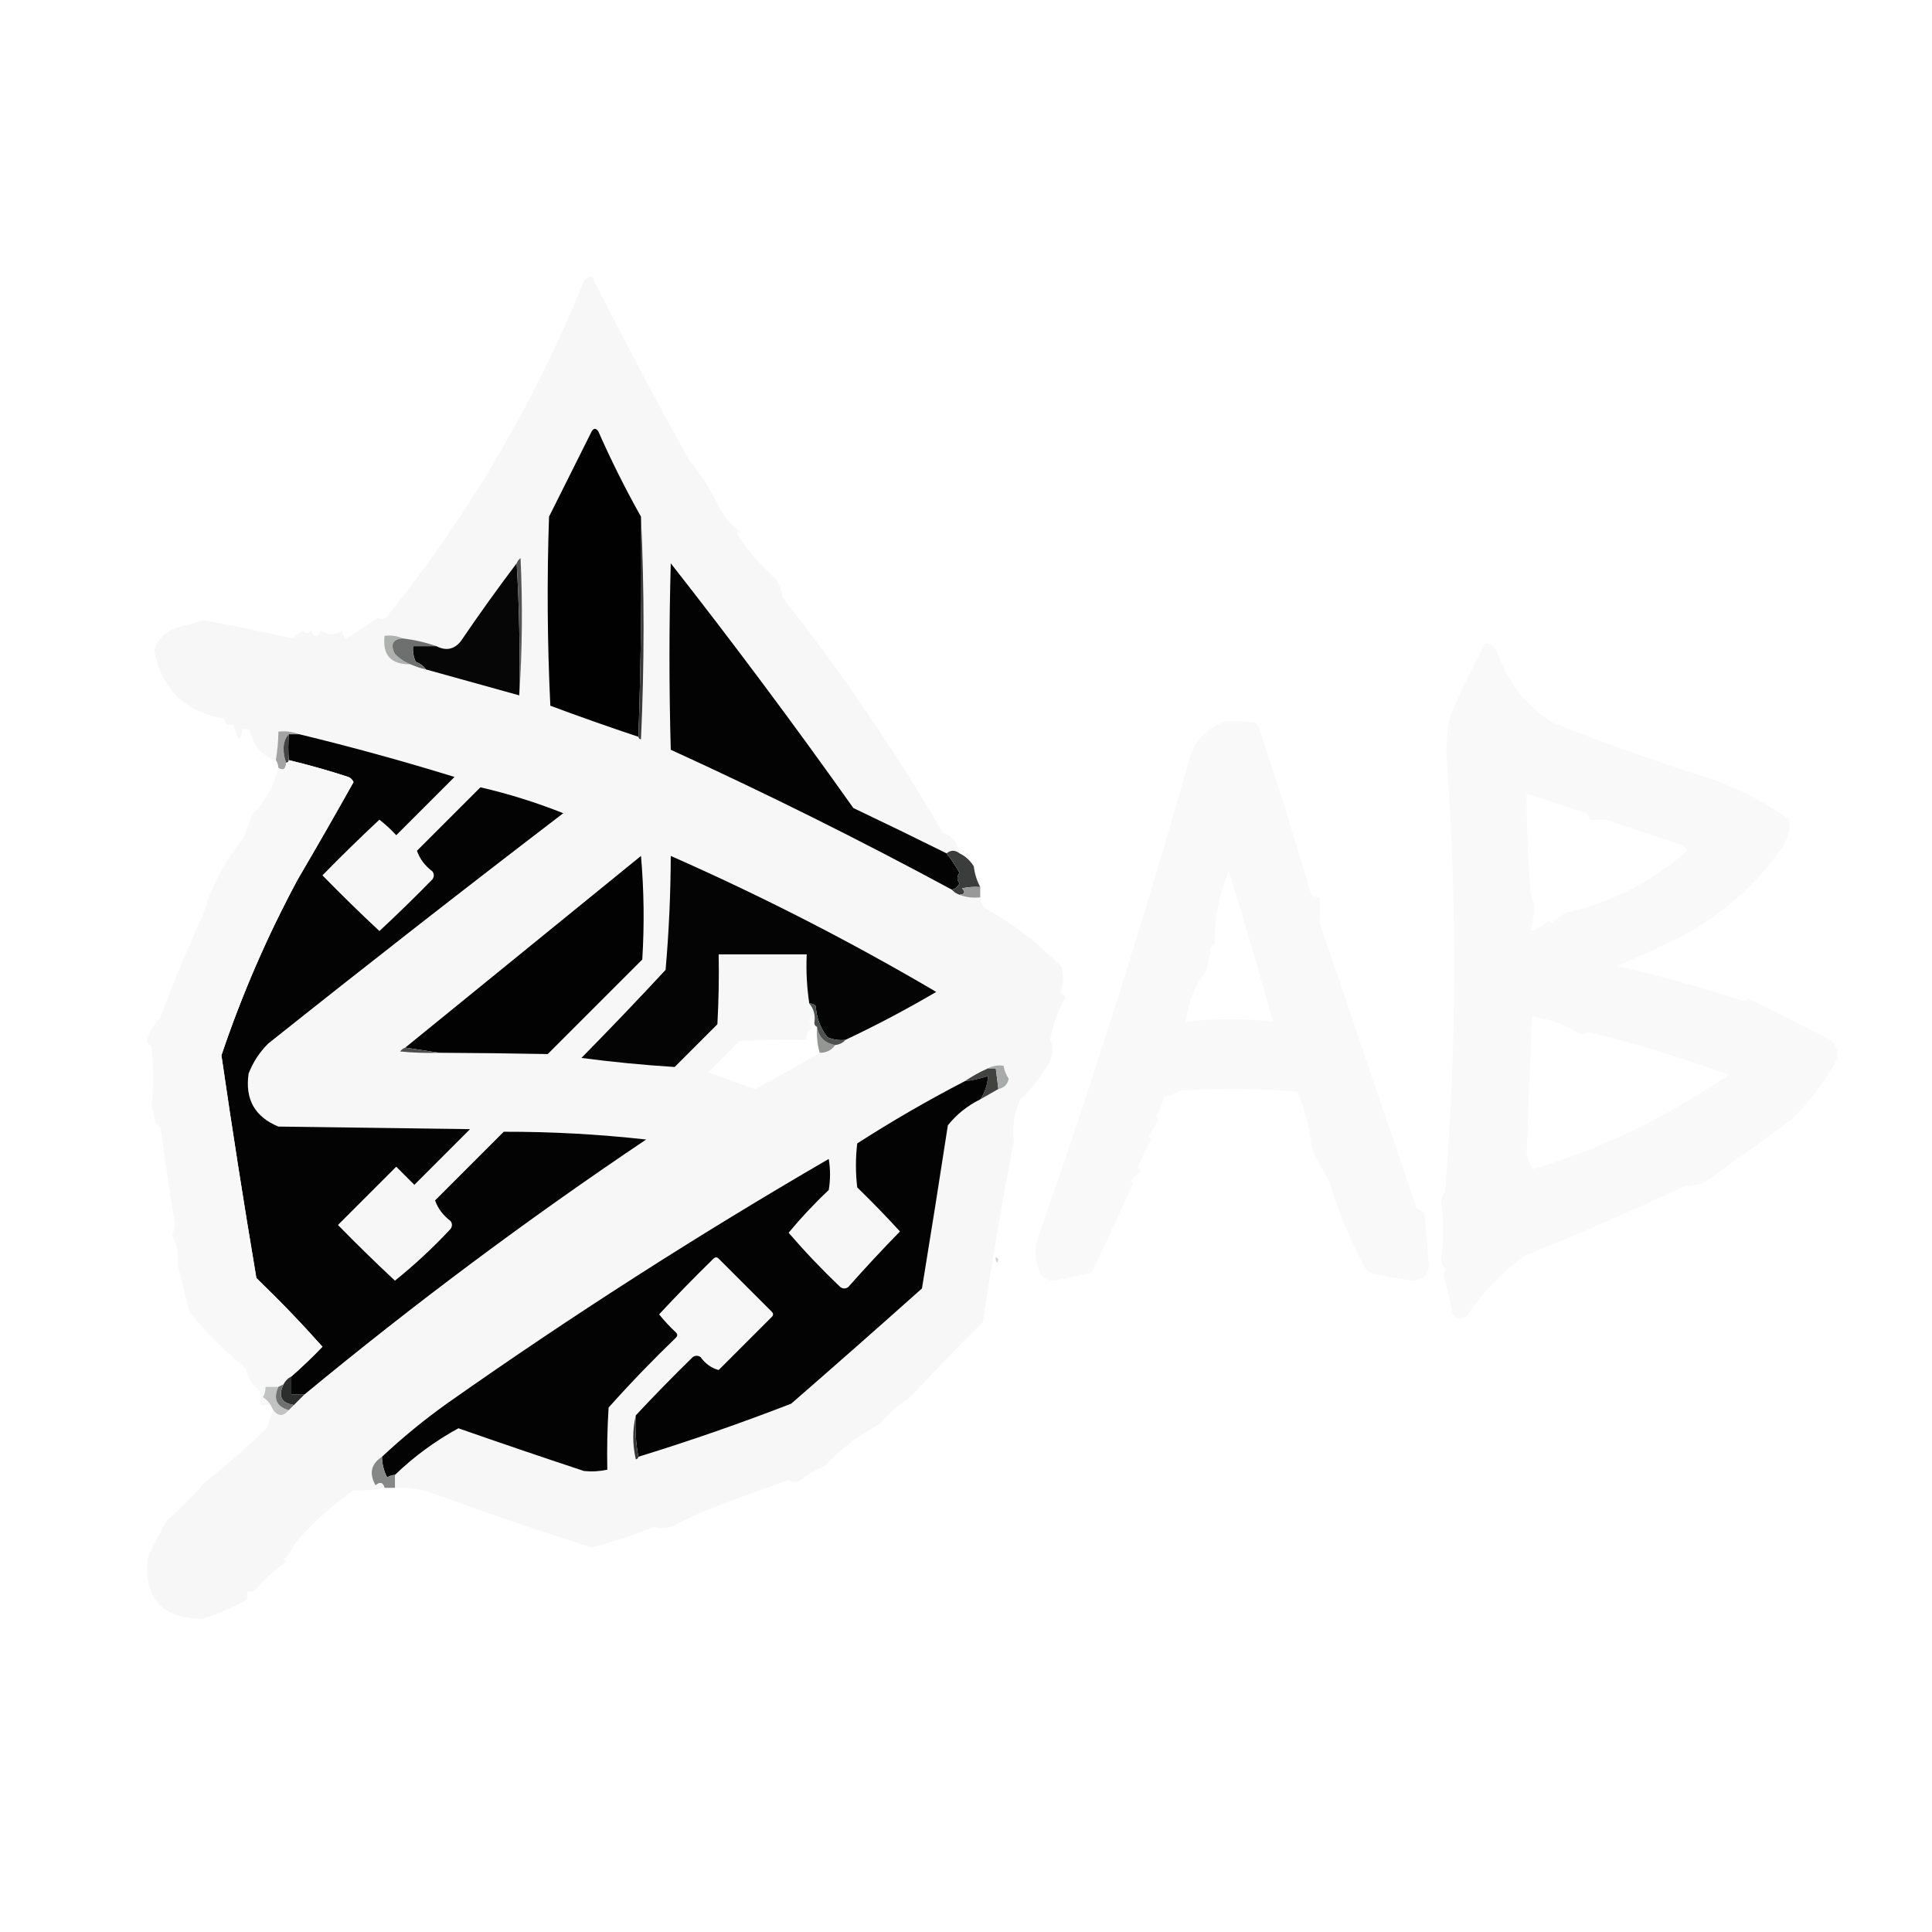
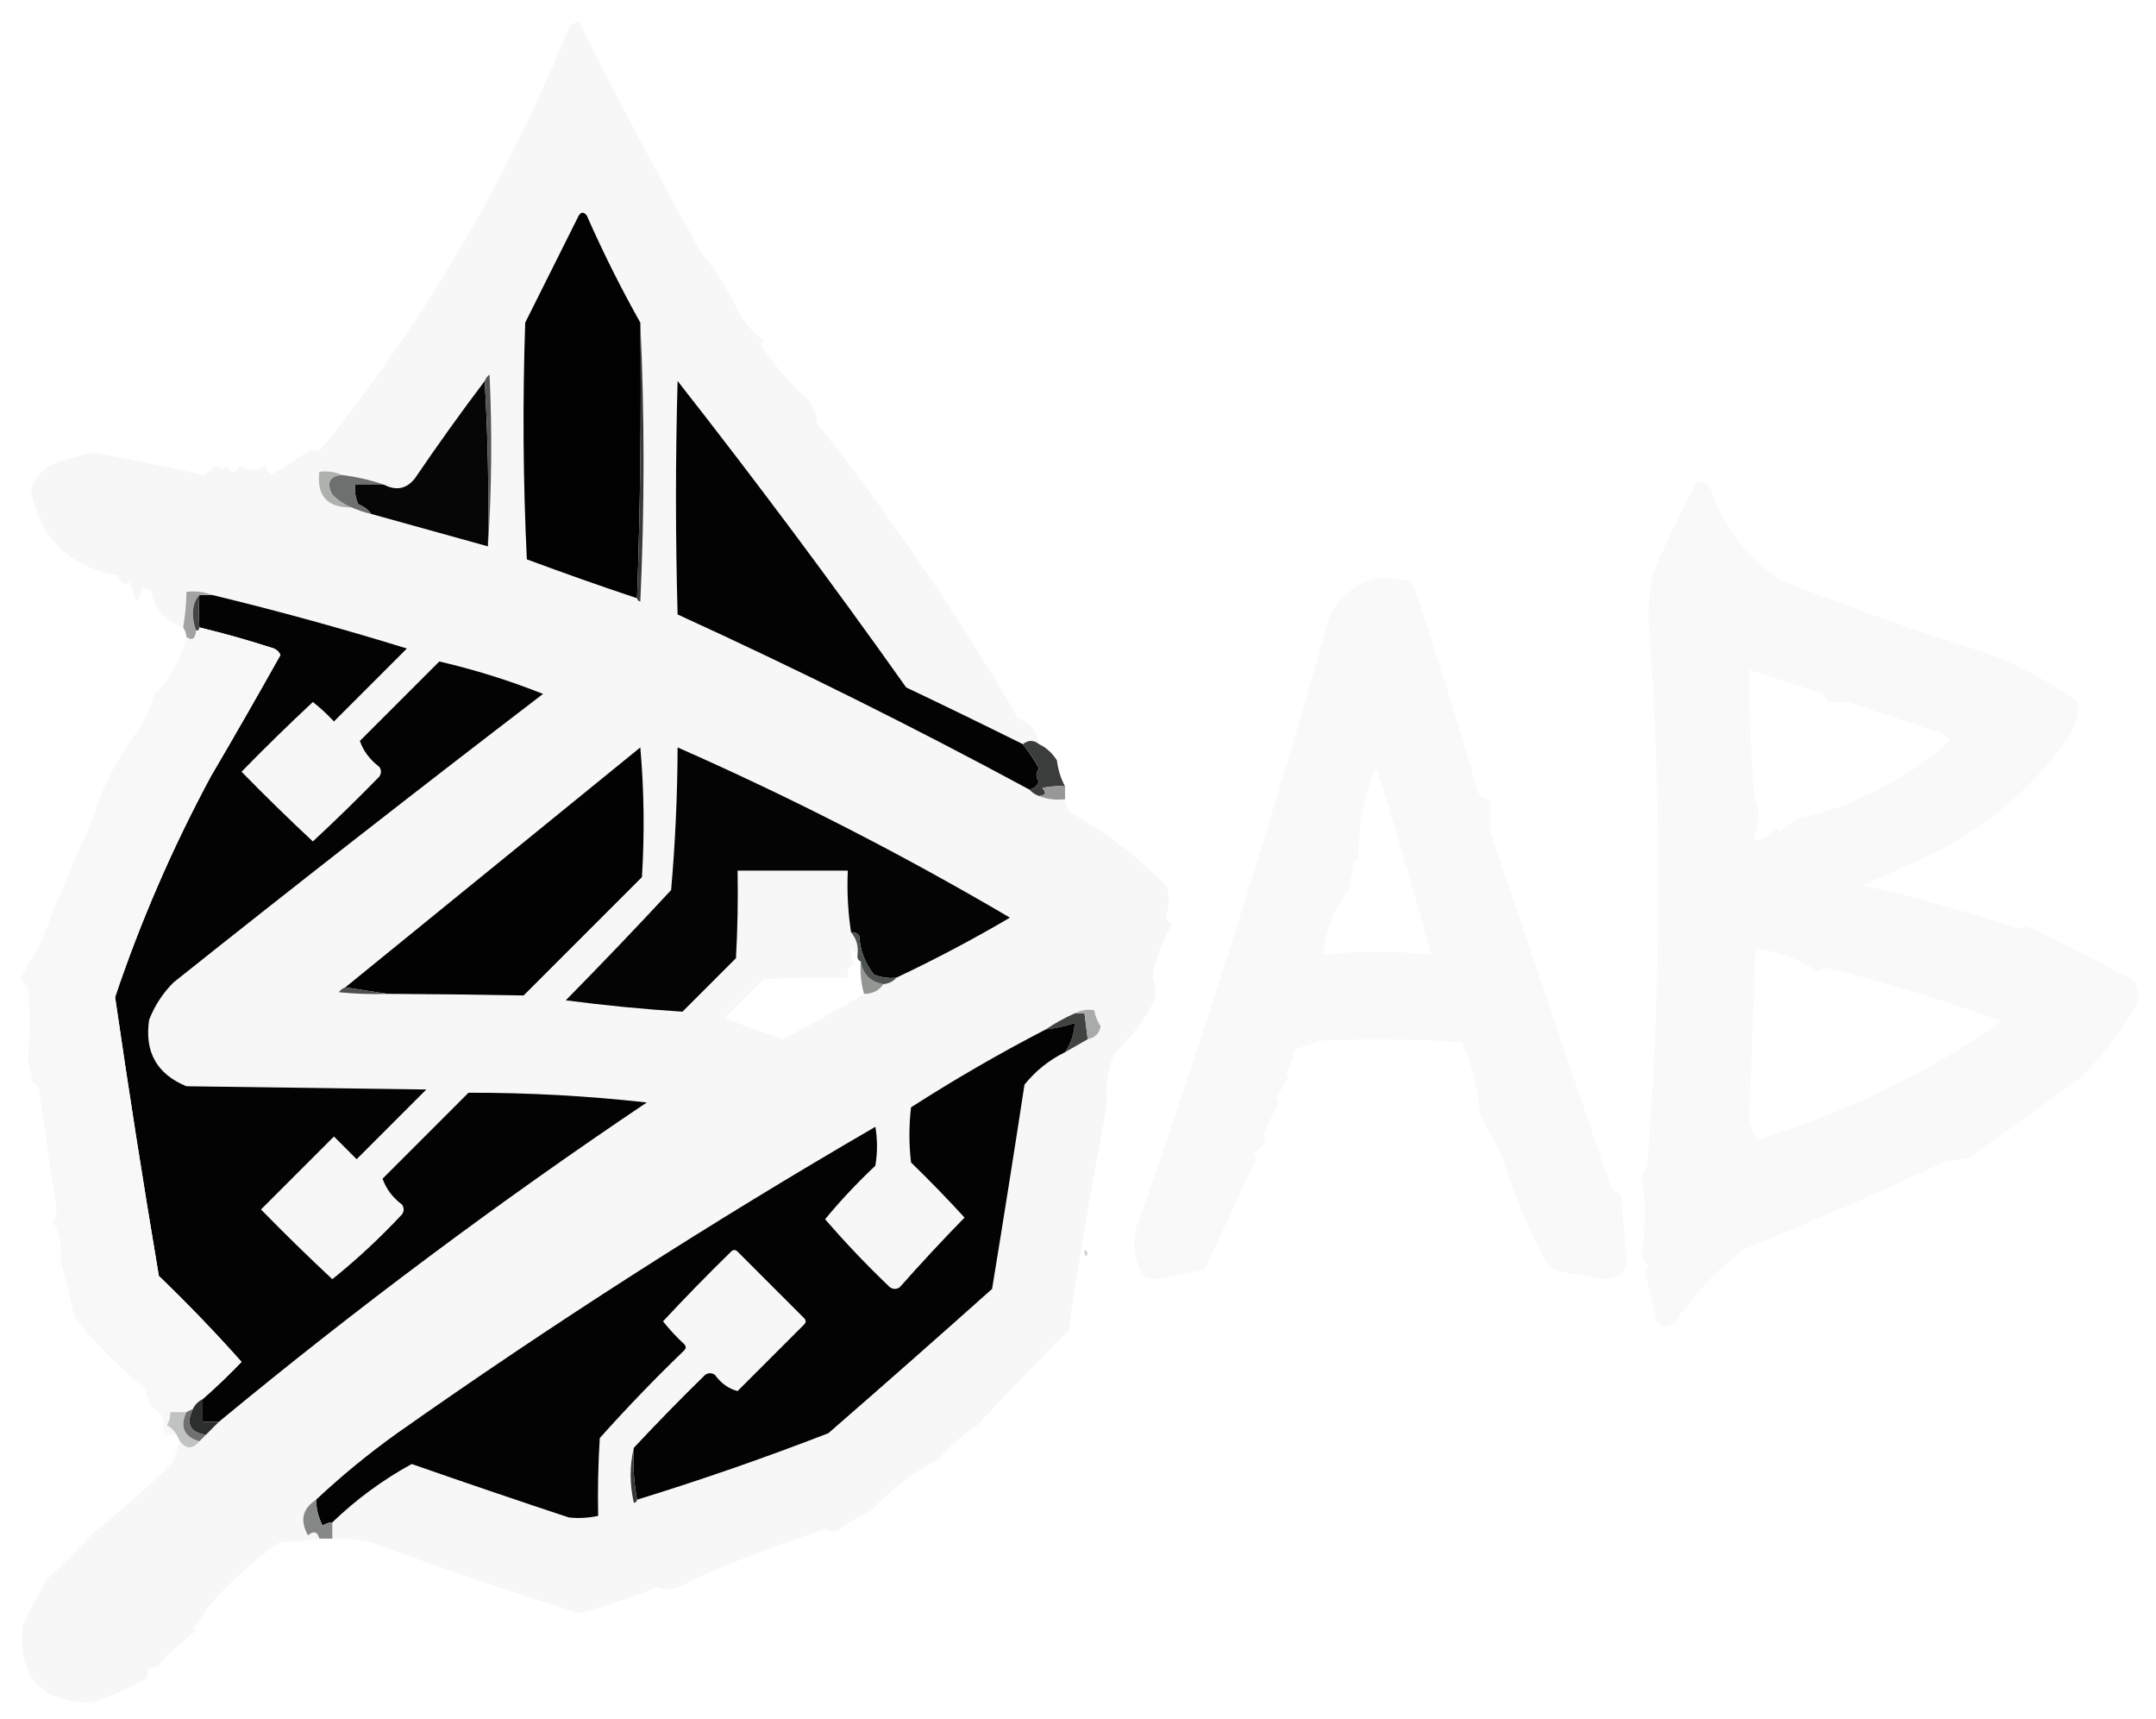
- <svg xmlns="http://www.w3.org/2000/svg" version="1.1" width="746px" height="746px" style="shape-rendering:geometricPrecision; text-rendering:geometricPrecision; image-rendering:optimizeQuality; fill-rule:evenodd; clip-rule:evenodd">
+ <svg xmlns="http://www.w3.org/2000/svg" version="1.1" viewBox="50 100 665 530" style="shape-rendering:geometricPrecision; text-rendering:geometricPrecision; image-rendering:optimizeQuality; fill-rule:evenodd; clip-rule:evenodd">
  <g>
    <path style="opacity:1" fill="#f7f7f7" d="M 370.5,329.5 C 368.833,328.167 367.167,328.167 365.5,329.5C 353.573,323.576 341.573,317.743 329.5,312C 306.77,279.935 283.27,248.435 259,217.5C 258.333,241.5 258.333,265.5 259,289.5C 295.729,306.281 331.896,324.281 367.5,343.5C 368.29,344.401 369.29,345.068 370.5,345.5C 372.948,346.473 375.615,346.806 378.5,346.5C 378.709,347.922 379.209,349.255 380,350.5C 390.663,356.292 400.663,363.959 410,373.5C 410.784,376.76 410.617,379.927 409.5,383C 410.167,383.667 410.833,384.333 411.5,385C 408.485,390.293 406.485,395.793 405.5,401.5C 406.821,404.563 406.654,407.563 405,410.5C 402.065,415.765 398.399,420.432 394,424.5C 391.617,429.685 390.784,435.019 391.5,440.5C 386.993,463.976 382.993,487.309 379.5,510.5C 369.941,519.953 360.608,529.619 351.5,539.5C 347.354,542.099 343.354,545.599 339.5,550C 331.698,554.116 324.698,559.449 318.5,566C 314.899,567.611 311.565,569.611 308.5,572C 307.101,572.595 305.768,572.428 304.5,571.5C 294.645,574.883 284.645,578.55 274.5,582.5C 269.755,584.371 265.088,586.538 260.5,589C 257.813,590.195 255.146,590.362 252.5,589.5C 244.694,592.736 236.694,595.402 228.5,597.5C 207.01,590.728 186.01,583.561 165.5,576C 161.249,574.805 156.915,574.305 152.5,574.5C 152.5,572.833 152.5,571.167 152.5,569.5C 159.865,562.402 168.032,556.402 177,551.5C 193.092,557.125 209.259,562.625 225.5,568C 228.507,568.301 231.507,568.135 234.5,567.5C 234.334,559.493 234.5,551.493 235,543.5C 243.303,534.196 251.969,525.196 261,516.5C 261.667,515.833 261.667,515.167 261,514.5C 258.65,512.317 256.483,509.984 254.5,507.5C 261.319,500.181 268.319,493.014 275.5,486C 276.167,485.333 276.833,485.333 277.5,486C 284.333,492.833 291.167,499.667 298,506.5C 298.667,507.167 298.667,507.833 298,508.5C 291.167,515.333 284.333,522.167 277.5,529C 274.735,528.28 272.401,526.613 270.5,524C 269.5,523.333 268.5,523.333 267.5,524C 259.937,531.395 252.603,538.895 245.5,546.5C 244.184,552.013 244.184,557.68 245.5,563.5C 246.107,563.376 246.44,563.043 246.5,562.5C 266.417,556.361 286.084,549.528 305.5,542C 322.427,527.284 339.261,512.451 356,497.5C 359.439,476.533 362.772,455.533 366,434.5C 369.415,430.254 373.582,426.921 378.5,424.5C 380.833,423.167 383.167,421.833 385.5,420.5C 387.75,420.049 389.084,418.715 389.5,416.5C 388.453,414.944 387.786,413.277 387.5,411.5C 385.265,411.205 383.265,411.539 381.5,412.5C 378.304,413.929 375.304,415.595 372.5,417.5C 358.313,424.846 344.48,432.846 331,441.5C 330.333,447.167 330.333,452.833 331,458.5C 336.682,464.015 342.182,469.681 347.5,475.5C 340.622,482.542 333.955,489.709 327.5,497C 326.5,497.667 325.5,497.667 324.5,497C 317.456,490.291 310.789,483.291 304.5,476C 309.288,470.21 314.454,464.71 320,459.5C 320.667,455.5 320.667,451.5 320,447.5C 269.391,476.879 220.225,508.379 172.5,542C 163.711,548.29 155.378,555.123 147.5,562.5C 143.256,565.267 142.422,568.934 145,573.5C 146.756,572.015 147.923,572.348 148.5,574.5C 144.476,575.317 140.476,575.651 136.5,575.5C 127.922,581.408 120.255,588.408 113.5,596.5C 112.802,598.667 111.469,600.5 109.5,602C 109.833,602.333 110.167,602.667 110.5,603C 106.071,606.183 102.071,609.85 98.5,614C 97.552,614.483 96.552,614.649 95.5,614.5C 95.5,615.5 95.5,616.5 95.5,617.5C 90.162,620.497 84.495,622.997 78.5,625C 62.714,625.209 55.547,617.376 57,601.5C 59.264,596.249 61.931,591.249 65,586.5C 69.473,582.695 73.973,578.195 78.5,573C 86.963,566.206 95.13,559.039 103,551.5C 103.847,549.146 104.68,546.812 105.5,544.5C 107.436,546.978 109.436,546.978 111.5,544.5C 112.167,543.833 112.833,543.167 113.5,542.5C 114.833,541.167 116.167,539.833 117.5,538.5C 159.863,503.484 203.863,470.651 249.5,440C 231.212,437.961 212.879,436.961 194.5,437C 185.667,445.833 176.833,454.667 168,463.5C 169.065,466.606 171.065,469.273 174,471.5C 174.667,472.5 174.667,473.5 174,474.5C 167.285,481.717 160.118,488.384 152.5,494.5C 145.014,487.515 137.681,480.348 130.5,473C 138,465.5 145.5,458 153,450.5C 155.333,452.833 157.667,455.167 160,457.5C 167.167,450.333 174.333,443.167 181.5,436C 156.833,435.667 132.167,435.333 107.5,435C 98.37,431.247 94.536,424.414 96,414.5C 97.713,410.127 100.213,406.293 103.5,403C 141.214,372.952 179.214,343.285 217.5,314C 207,309.832 196.333,306.498 185.5,304C 177.333,312.167 169.167,320.333 161,328.5C 162.065,331.606 164.065,334.273 167,336.5C 167.667,337.5 167.667,338.5 167,339.5C 160.319,346.348 153.486,353.015 146.5,359.5C 139.014,352.515 131.681,345.348 124.5,338C 131.734,330.597 139.068,323.431 146.5,316.5C 148.817,318.316 150.984,320.316 153,322.5C 160.5,315 168,307.5 175.5,300C 155.634,293.868 135.634,288.368 115.5,283.5C 113.052,282.527 110.385,282.194 107.5,282.5C 107.448,286.198 107.114,289.865 106.5,293.5C 100.991,291.701 97.658,287.868 96.5,282C 95.552,281.517 94.552,281.351 93.5,281.5C 93.688,283.103 93.188,284.437 92,285.5C 91.333,283.5 90.667,281.5 90,279.5C 88.174,280.571 87.008,279.904 86.5,277.5C 71.343,274.843 62.343,266.009 59.5,251C 61.19,246.316 64.523,243.316 69.5,242C 72.529,241.268 75.529,240.435 78.5,239.5C 90.083,241.606 101.583,243.939 113,246.5C 114.217,245.614 115.551,244.614 117,243.5C 118,244.833 119,244.833 120,243.5C 121.333,246.167 122.667,246.167 124,243.5C 126.868,245.425 129.535,245.425 132,243.5C 132.249,244.624 132.749,245.624 133.5,246.5C 137.847,243.961 142.014,241.294 146,238.5C 147.073,239.28 148.24,239.113 149.5,238C 181.072,198.718 206.405,155.552 225.5,108.5C 226.328,107.585 227.328,106.919 228.5,106.5C 240.459,130.417 252.959,154.084 266,177.5C 270.709,183.221 274.709,189.554 278,196.5C 279.932,199.884 282.432,202.718 285.5,205C 285.167,205.333 284.833,205.667 284.5,206C 288.692,212.566 293.692,218.399 299.5,223.5C 301.141,225.769 301.975,228.102 302,230.5C 325.069,259.777 345.736,290.11 364,321.5C 367.868,322.86 370.034,325.527 370.5,329.5 Z M 314.5,394.5 C 314.328,395.492 314.662,396.158 315.5,396.5C 315.253,399.939 315.586,403.272 316.5,406.5C 308.385,411.395 300.052,416.061 291.5,420.5C 285.423,418.42 279.423,416.253 273.5,414C 277.5,410 281.5,406 285.5,402C 294.16,401.5 302.827,401.334 311.5,401.5C 311.227,399.549 311.893,398.049 313.5,397C 312.446,395.612 312.28,394.112 313,392.5C 313.278,393.416 313.778,394.082 314.5,394.5 Z" />
  </g>
  <g>
    <path style="opacity:1" fill="#010101" d="M 247.5,199.5 C 247.831,228.005 247.498,256.338 246.5,284.5C 235.126,280.708 223.793,276.708 212.5,272.5C 211.334,248.174 211.167,223.84 212,199.5C 217.484,188.531 222.984,177.531 228.5,166.5C 229.274,165.289 230.107,165.289 231,166.5C 235.999,177.832 241.499,188.832 247.5,199.5 Z" />
  </g>
  <g>
    <path style="opacity:1" fill="#060606" d="M 199.5,217.5 C 200.497,234.325 200.83,251.325 200.5,268.5C 188.496,265.164 176.496,261.831 164.5,258.5C 163.517,257.15 162.184,256.15 160.5,255.5C 159.652,253.591 159.318,251.591 159.5,249.5C 162.5,249.5 165.5,249.5 168.5,249.5C 172.261,251.434 175.427,250.767 178,247.5C 184.931,237.294 192.098,227.294 199.5,217.5 Z" />
  </g>
  <g>
    <path style="opacity:1" fill="#030303" d="M 365.5,329.5 C 367.352,331.857 369.019,334.357 370.5,337C 369.427,338.416 369.427,339.75 370.5,341C 369.922,342.417 368.922,343.25 367.5,343.5C 331.896,324.281 295.729,306.281 259,289.5C 258.333,265.5 258.333,241.5 259,217.5C 283.27,248.435 306.77,279.935 329.5,312C 341.573,317.743 353.573,323.576 365.5,329.5 Z" />
  </g>
  <g>
    <path style="opacity:1" fill="#3a3a3a" d="M 247.5,199.5 C 248.83,228.003 248.83,256.669 247.5,285.5C 246.893,285.376 246.56,285.043 246.5,284.5C 247.498,256.338 247.831,228.005 247.5,199.5 Z" />
  </g>
  <g>
    <path style="opacity:1" fill="#545555" d="M 200.5,268.5 C 200.83,251.325 200.497,234.325 199.5,217.5C 199.783,216.711 200.283,216.044 201,215.5C 201.829,233.338 201.662,251.005 200.5,268.5 Z" />
  </g>
  <g>
    <path style="opacity:1" fill="#afb1af" d="M 155.5,246.5 C 151.605,246.857 150.605,248.857 152.5,252.5C 154.29,254.316 156.29,255.649 158.5,256.5C 150.941,256.61 147.608,252.943 148.5,245.5C 151.059,245.198 153.393,245.532 155.5,246.5 Z" />
  </g>
  <g>
    <path style="opacity:1" fill="#f9f9f9" d="M 573.5,248.5 C 575.592,248.561 577.092,249.561 578,251.5C 581.943,263.235 589.109,272.401 599.5,279C 620.219,287.233 640.885,294.566 661.5,301C 672.084,304.852 681.917,310.019 691,316.5C 691.245,320.443 690.245,324.11 688,327.5C 677.604,342.123 664.438,353.623 648.5,362C 640.584,365.86 632.584,369.527 624.5,373C 640.885,376.78 657.052,381.28 673,386.5C 673.772,386.355 674.439,386.022 675,385.5C 685.894,390.803 696.727,396.303 707.5,402C 709.991,404.968 710.157,408.135 708,411.5C 703.465,419.226 697.965,426.226 691.5,432.5C 679.768,441.097 668.434,449.263 657.5,457C 655.167,457.333 652.833,457.667 650.5,458C 630.067,467.55 609.4,476.55 588.5,485C 579.828,491.306 572.495,498.973 566.5,508C 564.291,509.691 562.458,509.524 561,507.5C 559.845,502.175 558.679,497.175 557.5,492.5C 557.608,491.558 557.941,490.725 558.5,490C 557.106,489.044 556.439,487.711 556.5,486C 557.6,478.478 557.6,471.145 556.5,464C 556.509,462.596 557.009,461.43 558,460.5C 562.491,404.199 562.658,347.699 558.5,291C 558.463,286.099 558.963,281.266 560,276.5C 564.031,266.886 568.531,257.553 573.5,248.5 Z M 589.5,306.5 C 597.141,308.983 604.808,311.483 612.5,314C 613.126,314.75 613.626,315.584 614,316.5C 616.012,316.525 618.012,316.525 620,316.5C 629.191,319.564 638.691,322.73 648.5,326C 649.91,326.368 650.91,327.201 651.5,328.5C 637.729,340.551 622.062,348.551 604.5,352.5C 602.527,353.64 600.693,354.973 599,356.5C 598.667,356.167 598.333,355.833 598,355.5C 596.031,357.387 593.698,358.72 591,359.5C 591.809,356.172 592.309,352.838 592.5,349.5C 591.846,347.885 591.346,346.218 591,344.5C 589.986,331.852 589.486,319.185 589.5,306.5 Z M 591.5,392.5 C 598.367,393.464 604.7,395.797 610.5,399.5C 611.446,399.013 612.446,398.68 613.5,398.5C 631.823,403.079 649.823,408.579 667.5,415C 643.876,431.234 618.71,443.401 592,451.5C 590.868,449.661 590.035,447.661 589.5,445.5C 590.161,427.908 590.827,410.242 591.5,392.5 Z" />
  </g>
  <g>
    <path style="opacity:1" fill="#6d706e" d="M 155.5,246.5 C 160.052,247.057 164.385,248.057 168.5,249.5C 165.5,249.5 162.5,249.5 159.5,249.5C 159.318,251.591 159.652,253.591 160.5,255.5C 162.184,256.15 163.517,257.15 164.5,258.5C 162.421,258.029 160.421,257.363 158.5,256.5C 156.29,255.649 154.29,254.316 152.5,252.5C 150.605,248.857 151.605,246.857 155.5,246.5 Z" />
  </g>
  <g>
    <path style="opacity:1" fill="#f9f9f9" d="M 473.5,278.5 C 477.182,278.335 480.848,278.501 484.5,279C 485,279.5 485.5,280 486,280.5C 493.059,301.679 499.726,323.012 506,344.5C 506.71,345.973 507.876,346.64 509.5,346.5C 509.781,349.817 509.781,352.983 509.5,356C 521.914,392.804 534.414,429.637 547,466.5C 548,467.167 549,467.833 550,468.5C 550.472,474.336 550.972,480.169 551.5,486C 552.505,491.553 550.338,494.386 545,494.5C 540.157,493.748 535.324,492.915 530.5,492C 528.697,491.363 527.364,490.197 526.5,488.5C 520.944,478.016 516.444,467.016 513,455.5C 510.575,451.651 508.408,447.651 506.5,443.5C 505.799,435.894 503.965,428.56 501,421.5C 486.241,420.343 471.408,420.177 456.5,421C 454.299,422.043 451.966,422.877 449.5,423.5C 448.877,426.167 447.877,428.667 446.5,431C 446.833,431.333 447.167,431.667 447.5,432C 446.292,434.25 444.959,436.417 443.5,438.5C 443.709,439.086 444.043,439.586 444.5,440C 442.61,443.39 440.943,446.89 439.5,450.5C 439.709,451.086 440.043,451.586 440.5,452C 439.167,453.333 437.833,454.667 436.5,456C 436.833,456.333 437.167,456.667 437.5,457C 432.29,468.586 426.956,480.086 421.5,491.5C 417.04,492.33 412.374,493.33 407.5,494.5C 405.307,494.674 403.473,494.007 402,492.5C 399.092,486.627 399.092,480.627 402,474.5C 423.18,413.787 442.514,352.454 460,290.5C 462.812,284.524 467.312,280.524 473.5,278.5 Z M 474.5,336.5 C 480.458,355.65 486.125,374.984 491.5,394.5C 480.291,393.219 469.124,393.219 458,394.5C 458.696,387.084 461.363,380.417 466,374.5C 466.236,372.236 466.736,370.069 467.5,368C 466.742,366.636 467.242,365.469 469,364.5C 468.827,354.865 470.66,345.532 474.5,336.5 Z" />
  </g>
  <g>
    <path style="opacity:1" fill="#030303" d="M 111.5,283.5 C 112.833,283.5 114.167,283.5 115.5,283.5C 135.634,288.368 155.634,293.868 175.5,300C 168,307.5 160.5,315 153,322.5C 150.984,320.316 148.817,318.316 146.5,316.5C 139.068,323.431 131.734,330.597 124.5,338C 131.681,345.348 139.014,352.515 146.5,359.5C 153.486,353.015 160.319,346.348 167,339.5C 167.667,338.5 167.667,337.5 167,336.5C 164.065,334.273 162.065,331.606 161,328.5C 169.167,320.333 177.333,312.167 185.5,304C 196.333,306.498 207,309.832 217.5,314C 179.214,343.285 141.214,372.952 103.5,403C 100.213,406.293 97.713,410.127 96,414.5C 94.536,424.414 98.37,431.247 107.5,435C 132.167,435.333 156.833,435.667 181.5,436C 174.333,443.167 167.167,450.333 160,457.5C 157.667,455.167 155.333,452.833 153,450.5C 145.5,458 138,465.5 130.5,473C 137.681,480.348 145.014,487.515 152.5,494.5C 160.118,488.384 167.285,481.717 174,474.5C 174.667,473.5 174.667,472.5 174,471.5C 171.065,469.273 169.065,466.606 168,463.5C 176.833,454.667 185.667,445.833 194.5,437C 212.879,436.961 231.212,437.961 249.5,440C 203.863,470.651 159.863,503.484 117.5,538.5C 115.833,538.5 114.167,538.5 112.5,538.5C 112.5,536.167 112.5,533.833 112.5,531.5C 116.696,527.802 120.696,523.969 124.5,520C 116.377,510.875 107.877,502.042 99,493.5C 94.174,464.899 89.674,436.232 85.5,407.5C 93.395,384.037 103.229,361.371 115,339.5C 122.3,327.065 129.467,314.565 136.5,302C 136.095,301.055 135.428,300.388 134.5,300C 126.885,297.516 119.219,295.349 111.5,293.5C 111.271,290.416 111.271,287.082 111.5,283.5 Z" />
  </g>
  <g>
    <path style="opacity:1" fill="#a2a3a2" d="M 115.5,283.5 C 114.167,283.5 112.833,283.5 111.5,283.5C 110.213,284.871 109.547,286.705 109.5,289C 109.506,291.033 109.839,292.866 110.5,294.5C 110.332,297.051 109.332,297.718 107.5,296.5C 107.443,295.391 107.11,294.391 106.5,293.5C 107.114,289.865 107.448,286.198 107.5,282.5C 110.385,282.194 113.052,282.527 115.5,283.5 Z" />
  </g>
  <g>
    <path style="opacity:1" fill="#434443" d="M 111.5,283.5 C 111.271,287.082 111.271,290.416 111.5,293.5C 111.5,294.167 111.167,294.5 110.5,294.5C 109.839,292.866 109.506,291.033 109.5,289C 109.547,286.705 110.213,284.871 111.5,283.5 Z" />
  </g>
  <g>
    <path style="opacity:1" fill="#f8f8f8" d="M 111.5,293.5 C 119.219,295.349 126.885,297.516 134.5,300C 135.428,300.388 136.095,301.055 136.5,302C 129.467,314.565 122.3,327.065 115,339.5C 103.229,361.371 93.395,384.037 85.5,407.5C 89.674,436.232 94.174,464.899 99,493.5C 107.877,502.042 116.377,510.875 124.5,520C 120.696,523.969 116.696,527.802 112.5,531.5C 111.167,532.167 110.167,533.167 109.5,534.5C 108.833,534.833 108.167,535.167 107.5,535.5C 105.833,535.5 104.167,535.5 102.5,535.5C 102.579,536.93 102.246,538.264 101.5,539.5C 102.77,540.288 103.77,541.288 104.5,542.5C 103.167,542.5 101.833,542.5 100.5,542.5C 100.662,540.473 100.495,538.473 100,536.5C 97.108,534.606 95.441,531.939 95,528.5C 87,521.833 79.667,514.5 73,506.5C 71.621,500.291 70.121,494.125 68.5,488C 69.135,484.206 68.469,480.54 66.5,477C 67.116,475.6 67.449,474.1 67.5,472.5C 65.527,460.19 63.694,447.857 62,435.5C 61.333,434.833 60.667,434.167 60,433.5C 59.764,431.236 59.264,429.069 58.5,427C 59.371,419.383 59.371,411.717 58.5,404C 57.572,403.612 56.905,402.945 56.5,402C 57.773,398.518 59.607,395.351 62,392.5C 67.018,379.143 72.518,365.976 78.5,353C 81.531,342.394 86.698,332.561 94,323.5C 95.265,320.539 96.431,317.539 97.5,314.5C 102.427,309.307 105.76,303.307 107.5,296.5C 109.332,297.718 110.332,297.051 110.5,294.5C 111.167,294.5 111.5,294.167 111.5,293.5 Z" />
  </g>
  <g>
    <path style="opacity:1" fill="#020202" d="M 169.5,406.5 C 165.167,405.833 160.833,405.167 156.5,404.5C 186.814,379.857 217.148,355.19 247.5,330.5C 248.666,343.821 248.833,357.154 248,370.5C 235.942,382.558 223.775,394.725 211.5,407C 197.516,406.737 183.516,406.571 169.5,406.5 Z" />
  </g>
  <g>
    <path style="opacity:1" fill="#040404" d="M 326.5,401.5 C 324.076,401.808 321.743,401.474 319.5,400.5C 316.757,396.988 315.257,392.988 315,388.5C 314.329,387.748 313.496,387.414 312.5,387.5C 311.542,381.256 311.209,374.923 311.5,368.5C 300.167,368.5 288.833,368.5 277.5,368.5C 277.666,377.506 277.5,386.506 277,395.5C 271.5,401 266,406.5 260.5,412C 248.494,411.241 236.494,410.074 224.5,408.5C 235.516,397.318 246.349,385.985 257,374.5C 258.284,359.901 258.95,345.235 259,330.5C 294.246,346.039 328.412,363.539 361.5,383C 350.096,389.702 338.429,395.868 326.5,401.5 Z" />
  </g>
  <g>
    <path style="opacity:1" fill="#3b3d3c" d="M 370.5,329.5 C 372.74,330.568 374.574,332.234 376,334.5C 376.35,337.38 377.183,340.047 378.5,342.5C 376.143,342.337 373.81,342.503 371.5,343C 372.883,344.461 372.549,345.294 370.5,345.5C 369.29,345.068 368.29,344.401 367.5,343.5C 368.922,343.25 369.922,342.417 370.5,341C 369.427,339.75 369.427,338.416 370.5,337C 369.019,334.357 367.352,331.857 365.5,329.5C 367.167,328.167 368.833,328.167 370.5,329.5 Z" />
  </g>
  <g>
    <path style="opacity:1" fill="#979897" d="M 378.5,342.5 C 378.5,343.833 378.5,345.167 378.5,346.5C 375.615,346.806 372.948,346.473 370.5,345.5C 372.549,345.294 372.883,344.461 371.5,343C 373.81,342.503 376.143,342.337 378.5,342.5 Z" />
  </g>
  <g>
    <path style="opacity:1" fill="#939693" d="M 315.5,396.5 C 316.133,400.467 318.466,402.8 322.5,403.5C 321.089,405.539 319.089,406.539 316.5,406.5C 315.586,403.272 315.253,399.939 315.5,396.5 Z" />
  </g>
  <g>
    <path style="opacity:1" fill="#4d5150" d="M 312.5,387.5 C 313.496,387.414 314.329,387.748 315,388.5C 315.257,392.988 316.757,396.988 319.5,400.5C 321.743,401.474 324.076,401.808 326.5,401.5C 325.486,402.674 324.153,403.34 322.5,403.5C 318.466,402.8 316.133,400.467 315.5,396.5C 314.662,396.158 314.328,395.492 314.5,394.5C 314.834,391.812 314.168,389.479 312.5,387.5 Z" />
  </g>
  <g>
    <path style="opacity:1" fill="#4f4f4f" d="M 156.5,404.5 C 160.833,405.167 165.167,405.833 169.5,406.5C 164.489,406.666 159.489,406.499 154.5,406C 155.044,405.283 155.711,404.783 156.5,404.5 Z" />
  </g>
  <g>
    <path style="opacity:1" fill="#414341" d="M 381.5,412.5 C 382.5,412.5 383.5,412.5 384.5,412.5C 384.833,415.167 385.167,417.833 385.5,420.5C 383.167,421.833 380.833,423.167 378.5,424.5C 380.323,421.837 381.323,418.837 381.5,415.5C 378.574,416.461 375.574,417.127 372.5,417.5C 375.304,415.595 378.304,413.929 381.5,412.5 Z" />
  </g>
  <g>
    <path style="opacity:1" fill="#a8abaa" d="M 381.5,412.5 C 383.265,411.539 385.265,411.205 387.5,411.5C 387.786,413.277 388.453,414.944 389.5,416.5C 389.084,418.715 387.75,420.049 385.5,420.5C 385.167,417.833 384.833,415.167 384.5,412.5C 383.5,412.5 382.5,412.5 381.5,412.5 Z" />
  </g>
  <g>
    <path style="opacity:1" fill="#030303" d="M 378.5,424.5 C 373.582,426.921 369.415,430.254 366,434.5C 362.772,455.533 359.439,476.533 356,497.5C 339.261,512.451 322.427,527.284 305.5,542C 286.084,549.528 266.417,556.361 246.5,562.5C 245.512,557.36 245.179,552.026 245.5,546.5C 252.603,538.895 259.937,531.395 267.5,524C 268.5,523.333 269.5,523.333 270.5,524C 272.401,526.613 274.735,528.28 277.5,529C 284.333,522.167 291.167,515.333 298,508.5C 298.667,507.833 298.667,507.167 298,506.5C 291.167,499.667 284.333,492.833 277.5,486C 276.833,485.333 276.167,485.333 275.5,486C 268.319,493.014 261.319,500.181 254.5,507.5C 256.483,509.984 258.65,512.317 261,514.5C 261.667,515.167 261.667,515.833 261,516.5C 251.969,525.196 243.303,534.196 235,543.5C 234.5,551.493 234.334,559.493 234.5,567.5C 231.507,568.135 228.507,568.301 225.5,568C 209.259,562.625 193.092,557.125 177,551.5C 168.032,556.402 159.865,562.402 152.5,569.5C 151.417,569.539 150.417,569.873 149.5,570.5C 148.205,567.988 147.539,565.321 147.5,562.5C 155.378,555.123 163.711,548.29 172.5,542C 220.225,508.379 269.391,476.879 320,447.5C 320.667,451.5 320.667,455.5 320,459.5C 314.454,464.71 309.288,470.21 304.5,476C 310.789,483.291 317.456,490.291 324.5,497C 325.5,497.667 326.5,497.667 327.5,497C 333.955,489.709 340.622,482.542 347.5,475.5C 342.182,469.681 336.682,464.015 331,458.5C 330.333,452.833 330.333,447.167 331,441.5C 344.48,432.846 358.313,424.846 372.5,417.5C 375.574,417.127 378.574,416.461 381.5,415.5C 381.323,418.837 380.323,421.837 378.5,424.5 Z" />
  </g>
  <g>
    <path style="opacity:1" fill="#cfcfcf" d="M 384.5,485.5 C 385.525,485.897 385.692,486.563 385,487.5C 384.536,486.906 384.369,486.239 384.5,485.5 Z" />
  </g>
  <g>
    <path style="opacity:1" fill="#f9faf9" d="M 379.5,510.5 C 380.833,511.167 380.833,511.167 379.5,510.5 Z" />
  </g>
  <g>
    <path style="opacity:1" fill="#c1c2c2" d="M 107.5,535.5 C 105.409,540.08 106.742,543.08 111.5,544.5C 109.436,546.978 107.436,546.978 105.5,544.5C 105.167,543.833 104.833,543.167 104.5,542.5C 103.77,541.288 102.77,540.288 101.5,539.5C 102.246,538.264 102.579,536.93 102.5,535.5C 104.167,535.5 105.833,535.5 107.5,535.5 Z" />
  </g>
  <g>
    <path style="opacity:1" fill="#2b2e2d" d="M 112.5,531.5 C 112.5,533.833 112.5,536.167 112.5,538.5C 114.167,538.5 115.833,538.5 117.5,538.5C 116.167,539.833 114.833,541.167 113.5,542.5C 108.582,541.779 107.248,539.112 109.5,534.5C 110.167,533.167 111.167,532.167 112.5,531.5 Z" />
  </g>
  <g>
    <path style="opacity:1" fill="#6f706f" d="M 109.5,534.5 C 107.248,539.112 108.582,541.779 113.5,542.5C 112.833,543.167 112.167,543.833 111.5,544.5C 106.742,543.08 105.409,540.08 107.5,535.5C 108.167,535.167 108.833,534.833 109.5,534.5 Z" />
  </g>
  <g>
    <path style="opacity:1" fill="#363736" d="M 245.5,546.5 C 245.179,552.026 245.512,557.36 246.5,562.5C 246.44,563.043 246.107,563.376 245.5,563.5C 244.184,557.68 244.184,552.013 245.5,546.5 Z" />
  </g>
  <g>
    <path style="opacity:1" fill="#868787" d="M 147.5,562.5 C 147.539,565.321 148.205,567.988 149.5,570.5C 150.417,569.873 151.417,569.539 152.5,569.5C 152.5,571.167 152.5,572.833 152.5,574.5C 151.167,574.5 149.833,574.5 148.5,574.5C 147.923,572.348 146.756,572.015 145,573.5C 142.422,568.934 143.256,565.267 147.5,562.5 Z" />
  </g>
  <g>
    <path style="opacity:1" fill="#f9faf9" d="M 274.5,582.5 C 275.833,583.167 275.833,583.167 274.5,582.5 Z" />
  </g>
  <g>
    <path style="opacity:1" fill="#f9faf9" d="M 113.5,596.5 C 114.833,597.167 114.833,597.167 113.5,596.5 Z" />
  </g>
</svg>
